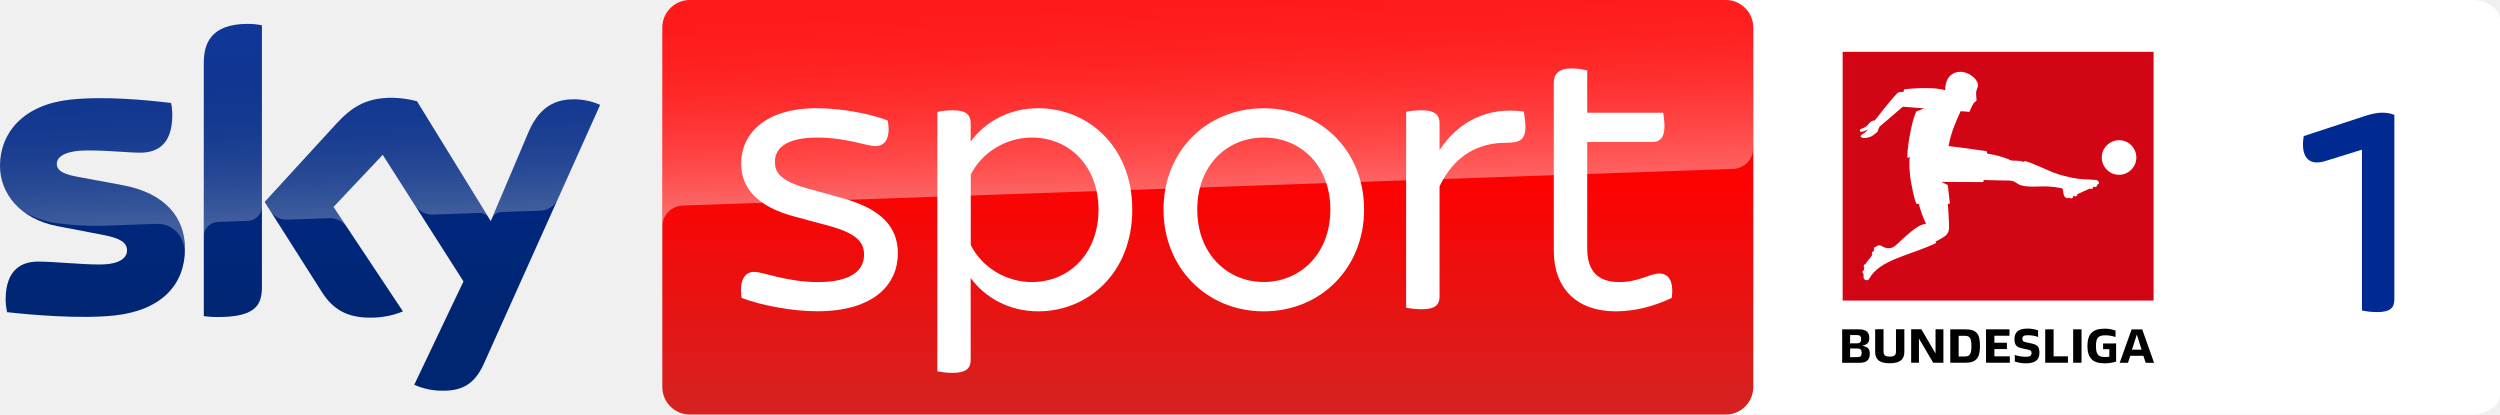
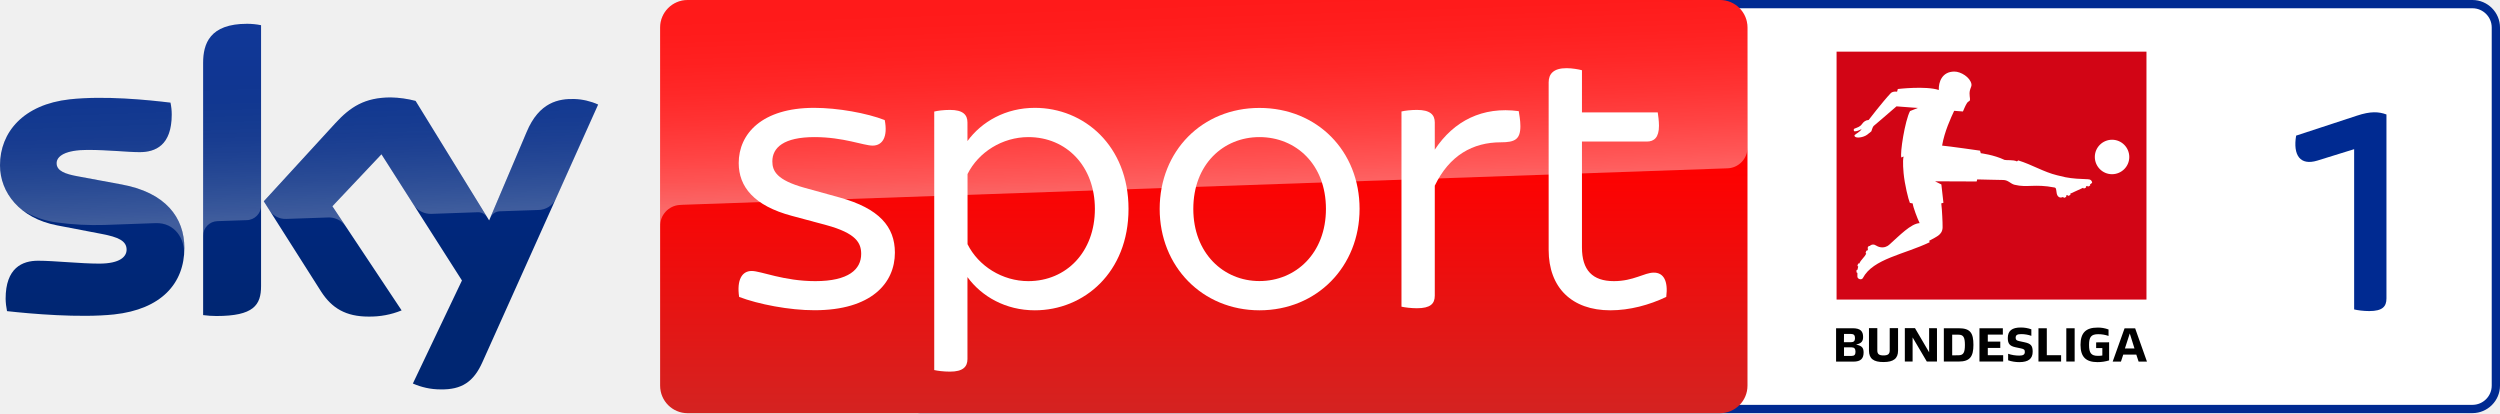
- <svg xmlns="http://www.w3.org/2000/svg" enable-background="new 0 0 2714.1 500" version="1.1" viewBox="0 0 3015.2 500" xml:space="preserve">
+ <svg xmlns="http://www.w3.org/2000/svg" enable-background="new 0 0 2714.1 500" version="1.1" viewBox="0 0 3025.2 500" xml:space="preserve">
  <defs>
    <linearGradient id="d" x1="1456.7" x2="1456.7" y1="198" y2="698" gradientTransform="translate(0,-198)" gradientUnits="userSpaceOnUse">
      <stop stop-color="#f00" offset=".4" />
      <stop stop-color="#D42321" offset="1" />
    </linearGradient>
    <linearGradient id="b" x1="1459.5" x2="1450.8" y1="431.73" y2="182.67" gradientTransform="translate(0,-198)" gradientUnits="userSpaceOnUse">
      <stop stop-color="#fff" offset="0" />
      <stop stop-color="#fff" stop-opacity=".835" offset=".12" />
      <stop stop-color="#fff" stop-opacity=".658" offset=".269" />
      <stop stop-color="#fff" stop-opacity=".511" offset=".419" />
      <stop stop-color="#fff" stop-opacity=".397" offset=".568" />
      <stop stop-color="#fff" stop-opacity=".315" offset=".716" />
      <stop stop-color="#fff" stop-opacity=".266" offset=".86" />
      <stop stop-color="#fff" stop-opacity=".25" offset="1" />
    </linearGradient>
    <linearGradient id="c" x1="361.92" x2="361.92" y1="226.81" y2="669.22" gradientTransform="translate(0,-198)" gradientUnits="userSpaceOnUse">
      <stop stop-color="#002A91" offset="0" />
      <stop stop-color="#002672" offset=".8" />
    </linearGradient>
    <linearGradient id="a" x1="365.45" x2="359.6" y1="461.25" y2="293.75" gradientTransform="translate(0,-198)" gradientUnits="userSpaceOnUse">
      <stop stop-color="#fff" offset="0" />
      <stop stop-color="#fff" stop-opacity=".835" offset=".12" />
      <stop stop-color="#fff" stop-opacity=".658" offset=".269" />
      <stop stop-color="#fff" stop-opacity=".511" offset=".419" />
      <stop stop-color="#fff" stop-opacity=".397" offset=".568" />
      <stop stop-color="#fff" stop-opacity=".315" offset=".716" />
      <stop stop-color="#fff" stop-opacity=".266" offset=".86" />
      <stop stop-color="#fff" stop-opacity=".25" offset="1" />
    </linearGradient>
  </defs>
  <path d="m2981.1 0c18.881 0 34.104 10.938 34.104 24.271v451.46c0 13.438-15.222 24.271-34.104 24.271h-882.74c-18.735 0-34.104-10.833-34.104-24.271v-451.46c0-13.333 15.368-24.271 34.104-24.271h882.74" fill="#fff" stroke-width="1.235" />
  <path d="m2181 20.8h457.4v458.3h-457.4z" fill="#fff" />
  <path d="m2255.1 426.6c0 7.2-3.4 11-12.4 11h-20.9v-40.4h20.1c9.4 0 12.6 3.7 12.6 10.5 0 5.2-2 7.6-7.5 9l-1 0.3 0.9 0.2c6.2 1.4 8.2 3.7 8.2 9.4zm-23.8-12.5h8.5c3.4 0 4.9-1.5 4.9-4.9 0-3.5-1.4-5.1-4.9-5.1h-8.4zm14 11.5c0-3.7-1.5-5.3-4.9-5.3h-9v10.4h9c3.6 0 4.9-1.5 4.9-5.1zm16.3-1.2v-27.3h10.1v26.9c0 4.4 2 6.1 7.5 6.1 5.4 0 7.5-1.7 7.5-6.1v-26.9h10.1v27.2c0 9.5-5.5 13.8-17.5 13.8-12.2 0.1-17.6-4.2-17.7-13.7zm82.3-27.2v40.3h-12.3l-17.2-29.2v29.2h-9.4v-40.4h12.3l17.1 29.2v-29.2zm8.3 0h18c14.1 0 17.8 5.8 17.8 20.1 0 14-4.1 20.2-17.8 20.2h-18zm17.7 32.7c5.9 0 7.8-3.1 7.8-12.5s-1.9-12.4-7.8-12.4h-7.6v25zm25.5-32.7h28.2v7.7h-18.2v8.5h15.1v7.6h-15.1v8.8h18.6v7.7h-28.7v-40.3zm34.6 38.8v-7.9c4.3 1.5 8.9 2.2 13.5 2.2s6.7-1.2 6.7-4.4c0-2.7-0.9-3.5-4.6-4.3l-6.7-1.4c-7-1.5-9.3-4.3-9.3-11.2 0-8.8 5.2-12.7 15.7-12.7 4.4 0 8.7 0.7 12.8 2.2v7.9c-3.9-1.4-8.1-2.1-12.3-2.1-5 0-6.7 1.3-6.7 4.4 0 2.6 1.2 3.4 4.4 4.1l6.5 1.4c7.6 1.6 9.7 4.2 9.7 11.4 0 8.6-5.3 12.6-16.2 12.6-4.5 0-9.1-0.7-13.5-2.2zm36.7-38.8h10.1v32.6h17.3v7.7h-27.4zm33.7 0h10.1v40.3h-10.1zm51.8 17v21.9c-4.5 1.4-9.2 2.1-14 2.1-14 0-20.6-6.2-20.6-20.9s6.6-20.9 20.6-20.9c4.5-0.1 9 0.7 13.3 2.3v7.8c-4-1.4-8.2-2.1-12.5-2.1-8.5 0-11.1 3.4-11.1 13 0 10 2.8 13.2 10.8 13.2 1.8 0 3.5-0.1 5.3-0.4v-9h-7.5v-6.9zm32.9 14.9h-15.8l-2.8 8.5h-10l14.4-40.3h12.8l14.3 40.3h-10.1zm-7.9-25.6-5.9 18.2h11.6z" />
  <path d="m2222.4 62.5h375v300h-375z" fill="#d20515" />
+   <path d="m2991.9 10c12.8 0 23.3 10.5 23.3 23.3l-5e-4 433.3c0 12.8-10.5 23.3-23.3 23.3h-1879.1c-12.8 0-23.3-10.5-23.3-23.3v-433.3c0-12.8 10.5-23.3 23.3-23.3h1879.1m0-10h-1879.1c-18.3 0-33.3 15-33.3 33.3v433.3c0 18.3 15 33.3 33.3 33.3h1879.1c18.3 0 33.3-15 33.3-33.3v-433.3c0-18.3-15-33.3-33.3-33.3z" fill="#002a91" />
  <path d="m2531.6 220.5c0.2 0.7-0.5 1.3-1.8 2.2l-0.8 0.5 0.3 0.5c0.2 0.4-0.1 0.9-0.7 1.2l-1.2 0.6c-0.6 0.3-1.2 0.2-1.4-0.1l-0.3-0.5-1.6 0.8 0.2 0.5c0.2 0.4-0.2 0.9-0.7 1.1l-1.2 0.6c-0.6 0.3-1.2 0.2-1.4-0.2l-0.2-0.5c-4.8 2.3-10.2 4.7-15.7 7.2l0.3 0.7c0.2 0.4-0.2 0.9-0.7 1.1l-1.3 0.6c-0.6 0.3-1.2 0.2-1.3-0.2l-0.3-0.7-1.8 0.9 0.3 0.7c0.2 0.4-0.2 0.9-0.7 1.1l-1.2 0.6c-0.6 0.3-1.2 0.2-1.4-0.2l-0.3-0.7c-2.5 1-5.3 1.5-7.3-2.3-0.9-1.7-0.9-5.7-1.6-7.8-0.3-0.7-0.9-1.2-1.6-1.3-24.4-4.7-32.7 0.5-48.4-3.3-4.9-1.2-7.6-5.7-13.7-5.8-13.2-0.4-17.1-0.2-31.5-0.7-0.6 2.1-0.7 2.5-0.7 2.5l-50.4-0.2 7.7 3.8 2.5 22.2s-2 0.6-2.6 0.7c0.5 4.4 1 10.4 1.2 15.8 0.2 4.9 0.5 9.9 0.4 13.1 0 2.1-0.5 4.2-1.5 6-1 1.6-2.2 3-3.8 4.1-0.5 0.3-2.4 1.7-4.7 2.9-2.2 1.3-5 2.7-6.3 3.4 0.2 0.6 0.4 1.2 0.7 1.7-30.6 14.8-68.6 19.9-80.9 43.4-1.5 2.7-6.4 1.3-6.6-1.6v-4.8h-0.4c-0.4 0-0.7-0.5-0.7-1.2v-1.4c0-0.6 0.4-1.1 0.8-1.1h0.5c0.2-1.4 0.4-2.7 0.8-4l-0.5-0.2c-0.4-0.1-0.5-0.7-0.3-1.3l0.5-1.3c0.2-0.6 0.7-1 1.1-0.9l0.5 0.2c2.2-5.1 6.4-7.4 8.4-12.2l-0.3-0.1c-0.4-0.1-0.5-0.7-0.3-1.3l0.5-1.3c0.2-0.6 0.7-1 1.1-0.8l0.3 0.1c0.3-0.7 0.6-1.5 1-2.2l-0.4-0.3c-0.4-0.2-0.4-0.8 0-1.4l0.7-1.2c0.3-0.5 0.9-0.8 1.2-0.6l0.2 0.1h0.2c0.1 0 0.1 0 0.2-0.1l0.6-0.6c1.9-1.4 4.5-1.5 6.5-0.1 1.9 1.2 9.5 5.5 16.7-1.1 12-10.7 25.9-25.3 36.4-25.8-2.9-6.1-7.8-19-8.4-23.8l-3.4-0.7c-1.8-4-6.3-22.2-7.6-36 0 0-1.5-14.8 0-20-0.8-0.1-2.3 1.1-2.7 1.1-1.9-4.7 4.3-44.6 10.5-56.2l9.5-3.8c-1-0.1-7.8-0.4-25.9-1.9-10.1 9-21.8 18.6-27.7 23.8-1 0.7-2.7 6.4-2.7 6.4s-2.9 2.6-5.7 4.5c-3.6 2.6-12.6 4.5-14.5 1.5-0.4-0.7-0.4-1.1 0-1.5 1.4-1.5 6.6-3.9 8.4-7.2-2.9 1.5-6 2.9-8.5 2.7-1.1 0-1.6-2.7-0.2-3.2 3.8-1.6 6.8-2.3 9-5.4s4.8-5 8.2-5.1c0 0 16.8-21.9 26.6-32.3 2.7-2.9 7.8-1.9 7.8-1.9l0.9-3.3s33.8-4 49.6 1.2c-0.4-9.6 3.9-22.3 18.9-22.3 7.7 0 19 6.8 20.6 15.1 0.5 2.5-1 4.2-1.8 7.5-1.3 4.9 0.5 10.3 0 12-0.4 1.4-2 1.3-3.4 3.2-1.2 1.9-2.2 3.8-3.1 5.9l-2 4.6-10.6-0.8c-3.9 8.3-11.8 25.3-14.6 42.1 8.3 0.7 45.9 6.1 45.9 6.1l0.9 3.1s15.8 1.9 28.8 8.1c2.9 0.7 10.2-0.4 15 1.8 0.3-0.2 1.1-1 1.5-1.2 16.9 5.2 30.9 14.1 47.1 18 0 0 7.6 1.9 10.2 2.4 4.3 0.8 8.7 1.4 13.1 1.7 5.2 0.4 8.1 0.3 11.9 0.6 2.7 0.2 6-0.3 7.1 3.7m24.2-51.4c-11.5 0-20.9 9.3-20.9 20.8s9.3 20.9 20.8 20.9 20.9-9.3 20.9-20.8c0-11.6-9.4-20.9-20.8-20.9z" fill="#fff" />
  <path d="m832.1 0h1249.2c18.4 0 33.3 14.9 33.3 33.3v433.4c0 18.4-14.9 33.3-33.3 33.3h-1249.2c-18.4 0-33.3-14.9-33.3-33.3v-433.4c0-18.4 14.9-33.3 33.3-33.3z" fill="url(#d)" />
  <path d="m822.8 248s1.1-0.1 3.2-0.2c98.6-3.5 1263.7-44.1 1263.7-44.1 13.9-0.1 25-11.5 24.9-25.3v-145.1c0-18.4-14.9-33.3-33.3-33.3h-1249.2c-18.4 0-33.3 14.9-33.3 33.3v240.7c-0.4-13.7 10.3-25.3 24-26z" enable-background="new    " fill="url(#b)" opacity=".4" Googl="true" />
  <path d="m499.6 464.1c10.5 4.6 21.8 7.1 33.2 7.1 26.1 0.6 40.4-9.4 50.9-32.8l140.1-311.9c-9.1-4.1-19-6.4-29-6.7-18.1-0.4-42.3 3.3-57.6 40.1l-45.3 106.8-89-144.6c-9.8-2.6-19.9-4-30-4.2-31.5 0-49 11.5-67.2 31.3l-86.5 94.4 69.5 109.4c12.9 19.9 29.8 30.1 57.3 30.1 13.7 0.2 27.3-2.3 40-7.5l-83.8-126 59.4-62.9 97.4 152.7zm-183.7-117.9c0 23-9 36.2-54 36.2-5.4 0-10.8-0.4-16.1-1.1v-305.1c0-23.2 7.9-47.4 53.2-47.4 5.7 0 11.4 0.6 16.9 1.7zm-92.8-46.1c0 43-28.1 74.2-85.1 80.4-41.3 4.4-101.1-0.8-129.5-4-1-4.9-1.6-9.9-1.7-15 0-37.4 20.2-46 39.2-46 19.8 0 50.9 3.5 74 3.5 25.5 0 33.2-8.6 33.2-16.9 0-10.7-10.2-15.2-30-19l-54.2-10.4c-45-8.6-69-39.7-69-72.7 0-40.1 28.4-73.6 84.3-79.8 42.3-4.6 93.8 0.6 122 4 1 4.7 1.5 9.5 1.5 14.4 0 37.4-19.8 45.5-38.8 45.5-14.6 0-37.3-2.7-63.2-2.7-26.3 0-37.3 7.3-37.3 16.1 0 9.4 10.4 13.2 26.9 16.1l51.7 9.6c53.1 9.7 76 39.9 76 76.9z" fill="url(#c)" />
  <path d="m723.9 126.5-51.3 114.2c-4 8.2-12.3 13.4-21.4 13.4l-46.8 1.6c-5.1 0.3-9.6 3.7-11.4 8.5v-0.1l44.2-104.2c15.4-36.8 39.6-40.5 57.6-40.1 10.1 0.3 19.9 2.6 29.1 6.7zm-134.4 136.5-86.6-140.8c-9.8-2.6-19.9-4-30-4.2-31.5 0-49 11.5-67.2 31.3l-86.5 94.4 6.9 10.9c4.5 6.8 12.3 10.7 20.5 10.3 4.1-0.1 45.9-1.6 49.3-1.7 8.5-0.7 16.7 3 21.8 9.8l-15.5-23.3 59.4-62.9 39.9 62.5c4.9 6.2 12.5 9.7 20.4 9.5 2.1-0.1 54.3-1.9 56.7-2 4.4 0 8.6 2.4 10.9 6.2zm-290.5-234.1c-45.3 0-53.2 24.2-53.2 47.4v209c0-9.6 7.7-17.4 17.3-17.7l35.1-1.2c9.8 0 17.8-8 17.8-17.8v-218c-5.7-1.2-11.3-1.8-17-1.7zm-151.8 194.2-51.7-9.6c-16.5-2.9-26.9-6.7-26.9-16.1 0-8.8 11-16.1 37.3-16.1 25.9 0 48.6 2.7 63.2 2.7 19 0 38.8-8.1 38.8-45.5 0-4.8-0.5-9.7-1.5-14.4-28.2-3.5-79.7-8.6-122-4-56 6.2-84.4 39.8-84.4 79.8 0.1 21.4 10.2 41.6 27.3 54.5 12.6 7.8 26.8 12.9 41.5 14.8 19.2 2.6 38.5 3.6 57.8 3 6.1-0.2 51.7-1.8 61.7-2.2 23.1-0.8 35.7 18.9 34.4 38.7 0-0.3 0-0.5 0.1-0.8v-0.2c0.2-2.6 0.3-5.2 0.3-7.8 0-36.8-22.9-67-75.9-76.8z" enable-background="new    " fill="url(#a)" opacity=".25" />
  <path d="m894.4 359.3c-3-20.6 3.4-31.4 15.2-31.4 11.2 0 38.7 12.3 77 12.3 40.3 0 55.5-14.3 55.5-32.9 0-13.2-5.9-25-42.2-34.9l-41.7-11.2c-46.1-12.3-64.3-35.4-64.3-63.9 0-35.3 28-66.8 91.3-66.8 28.5 0 63.9 6.4 85.4 14.8 3.9 20.1-2.5 30.9-14.7 30.9-10.8 0-35.3-10.3-70.2-10.3-37.3 0-51.1 12.7-51.1 29.4 0 11.7 5.4 22.6 38.8 31.9l42.7 11.8c47.7 13.2 66.8 35.3 66.8 66.7 0 36.9-28.5 69.7-97.2 69.7-30.4 0.1-68.3-7.3-91.3-16.1" fill="#fff" />
  <path d="m1365.6 252.8c0 77-54 122.7-113.4 122.7-35.3 0-64.3-16.7-81.5-40.2v99.2c0 9.3-5.4 15.2-21.1 15.2-7.9 0-15.2-1-19.1-1.9v-312.8c3.9-1 11.2-2 19.1-2 15.7 0 21.1 5.9 21.1 15.2v22.5c17.2-23.5 46.2-40.2 81.5-40.2 59.4 0 113.4 45.7 113.4 122.3m-40.7 0c0-51.5-34.3-86.9-80.5-86.9-31.4 0-60.4 18.2-73.6 44.7v84.9c13.2 26.5 42.2 44.7 73.6 44.7 46.1-0.1 80.5-35.4 80.5-87.4" fill="#fff" />
  <path d="m1403.3 252.8c0-70.2 51.5-122.2 120.7-122.2 69.7 0 121.2 52 121.2 122.2 0 69.7-51.5 122.7-121.2 122.7-69.2-0.1-120.7-53.1-120.7-122.7m201.2 0c0-54-36.4-86.9-80.5-86.9-43.6 0-80 32.9-80 86.9 0 53.5 36.4 87.3 80 87.3 44.1 0 80.5-33.8 80.5-87.3" fill="#fff" />
  <path d="m1839.8 152.6c0 16.2-6.8 19.6-23.6 19.6-33.8 0-62.3 15.7-80 52.5v133.1c0 9.8-5.4 15.2-21.6 15.2-6.9 0-14.8-1-18.7-1.9v-236.2c3.9-1 11.7-1.9 18.7-1.9 16.1 0 21.6 5.9 21.6 15.2v32.9c23-34.9 57.9-52.5 101.6-46.6 0.5 3.4 2 10.8 2 18.1" fill="#fff" />
  <path d="m2016.3 359.3c-20.6 9.8-44.2 16.2-67.7 16.2-46.6 0-74.6-27.5-74.6-73.1v-202.7c0-10.3 5.9-17.2 21.6-17.2 6.8 0 14.7 1.4 18.7 2.5v51h91.7c0.5 3.4 1.5 10.3 1.5 16.2 0 14.2-5.9 19.1-14.7 19.1h-78.5v128.2c0 27.4 12.7 40.7 38.7 40.7 23.6 0 36.8-10.3 48.1-10.3 11.8-0.1 17.7 9.7 15.2 29.4" fill="#fff" />
  <path d="m2887.8 138.52v222.6c0 9.9-4.9 15.3-20.8 15.3-6.9 0-14.4-1-18.3-2v-193.9l-44.5 13.8c-20.8 6.4-29.7-6.4-25.7-30.2l73.7-24.2c16.3-5.4 26.2-4.9 35.6-1.4" fill="#002a91" />
</svg>
